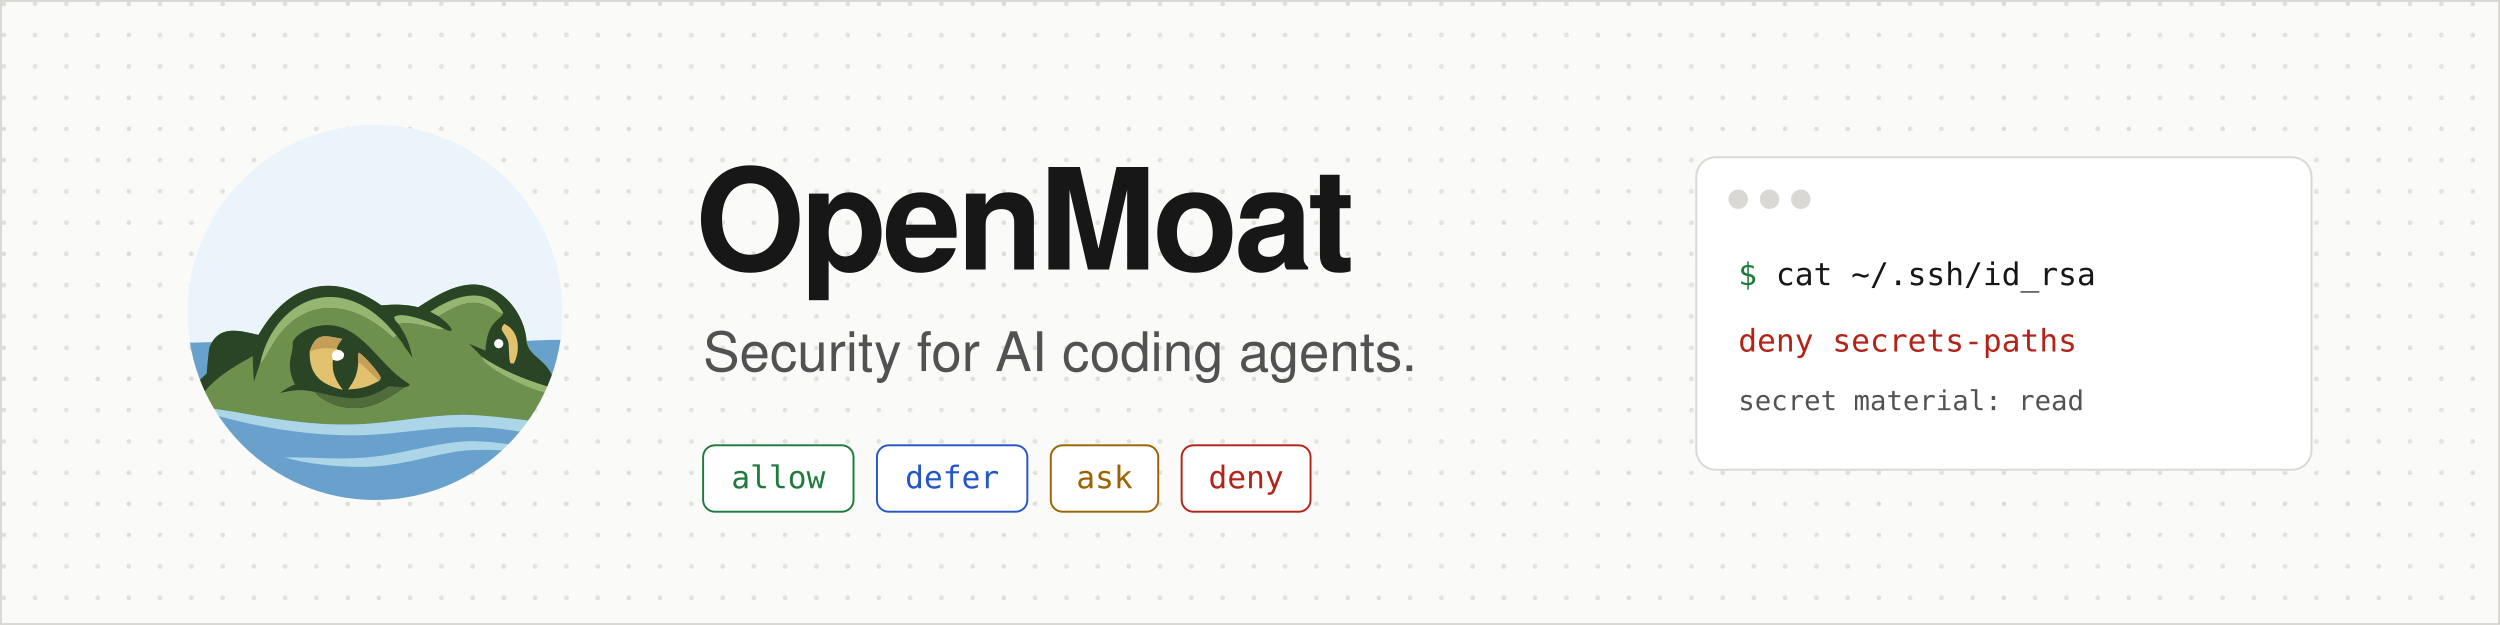
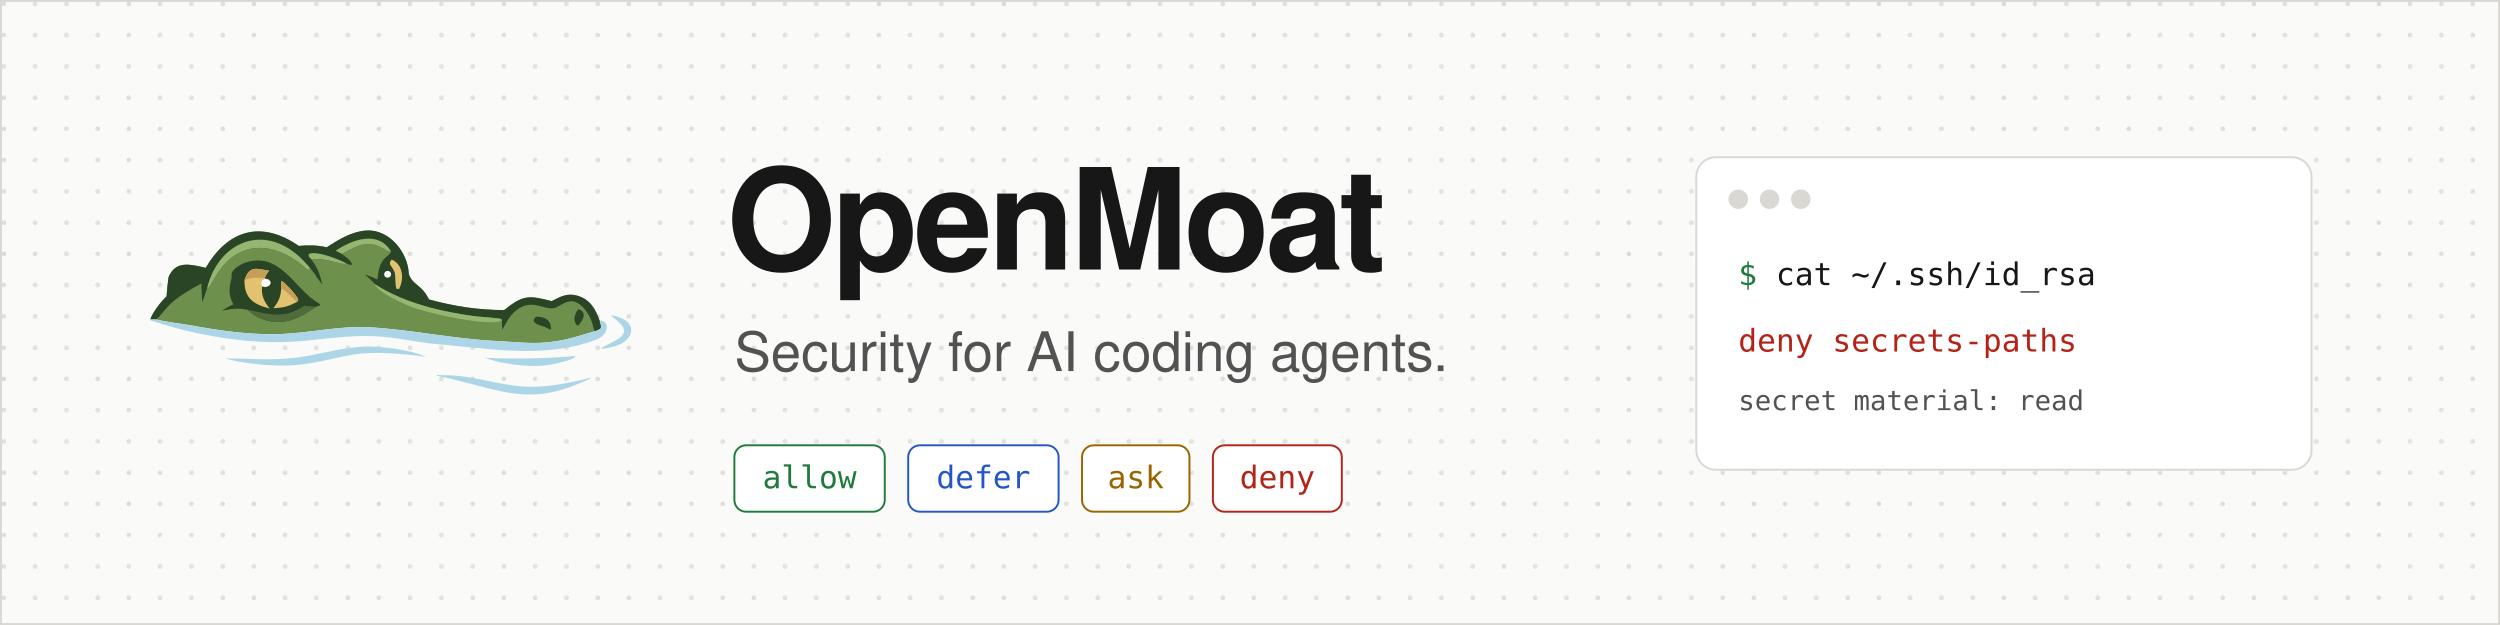
<svg xmlns="http://www.w3.org/2000/svg" width="1280" height="320" viewBox="0 0 1280 320" role="img" aria-label="OpenMoat: security for AI coding agents">
  <defs>
    <pattern id="dots" width="16" height="16" patternUnits="userSpaceOnUse">
      <circle cx="2" cy="2" r="1.2" fill="#dcdcd7" />
    </pattern>
  </defs>
  <rect width="1280" height="320" fill="#fafaf9" />
  <rect width="1280" height="320" fill="url(#dots)" />
  <rect x="0.5" y="0.5" width="1279" height="319" fill="none" stroke="#dad8d3" />
-   <svg x="96" y="64" width="192" height="192" viewBox="0 0 200 200">
-     <mask id="mask0_2101_2222" style="mask-type:luminance" maskUnits="userSpaceOnUse" x="0" y="0" width="200" height="200">
-       <path d="M100 200C155.228 200 200 155.228 200 100C200 44.772 155.228 0 100 0C44.772 0 0 44.772 0 100C0 155.228 44.772 200 100 200Z" fill="white" />
-     </mask>
-     <g mask="url(#mask0_2101_2222)">
-       <path d="M203.226 -3.227H-3.226V203.225H203.226V-3.227Z" fill="#EAF4FA" />
-       <path d="M-3.226 116.128C20.968 116.128 41.129 113.709 65.323 113.709C89.516 113.709 113.71 116.935 137.903 116.935C162.097 116.935 178.226 114.515 203.226 114.515V203.225H-3.226V116.128Z" fill="#68A1CB" />
-       <path d="M123.051 97.191C131.509 91.688 140.947 85.641 151.319 85.109C167.415 84.285 180.251 101.003 180.876 115.933C182.199 122.091 187.468 123.961 191.409 128.756C193.009 130.701 194.005 132.543 195.167 134.763C213.461 139.789 229.069 142.264 248.06 142.429C261.421 131.504 265.323 131.622 281.613 135.978C287.851 132.686 292.694 129.86 299.939 132.112C309.011 134.93 312.598 142.046 315.471 150.235C315.969 152.18 316.777 154.052 316.019 155.748C314.425 156.875 313.583 157.084 311.784 157.7C302.231 160.496 293.652 163.653 283.606 164.972C269.873 167.327 256.894 165.327 243.289 164.698C212.929 163.295 182.902 156.47 152.769 154.752C135.257 153.753 115.686 157.763 98.069 159.199C73.009 161.242 49.685 157.516 25.088 153.048C19.794 152.125 8.164 150.712 3.218 149.15L-1.346 149.02C-1.606 148.771 -1.918 148.299 -2.146 147.99C-0.814 142.884 6.423 136.096 10.225 132.544C10.584 127.762 10.975 123.585 11.605 118.834C16.508 106.307 27.404 109.565 37.843 111.98C53.63 84.456 77.107 77.605 103.378 96.2C110.371 95.572 116.236 95.599 123.051 97.191Z" fill="#6D904C" />
-       <path d="M123.051 97.191C131.509 91.688 140.947 85.641 151.319 85.109C167.415 84.285 180.251 101.003 180.876 115.933C182.199 122.091 187.468 123.961 191.409 128.756C193.009 130.701 194.005 132.543 195.167 134.763C213.461 139.789 229.069 142.264 248.06 142.429C261.421 131.504 265.323 131.622 281.613 135.978C287.851 132.686 292.694 129.86 299.939 132.112C309.011 134.93 312.598 142.046 315.471 150.235C315.969 152.18 316.777 154.052 316.019 155.748C314.425 156.875 313.583 157.084 311.784 157.7C311.369 156.582 310.904 153.956 310.412 152.437C308.53 146.674 305.004 140.155 299.53 137.142C292.617 133.338 287.082 140.655 282.62 141.096C276.266 141.723 270.117 136.613 262.274 139.407C254.198 142.285 250.396 149.576 246.748 156.69C246.754 154.367 246.637 152.396 246.477 150.076L246.311 149.022C244.839 148.056 231.715 147.396 228.87 147.033C204.643 143.939 177.466 137.381 157.042 123.758C156.052 122.396 151.662 118.388 150.118 116.62L158.919 120.344C159.843 103.579 167.199 104.421 168.433 100.218C166.563 100.442 166.136 100.034 164.171 98.797C152.315 91.322 145.114 95.619 133.829 102.002C136.181 103.767 140.138 106.621 140.969 109.396L140.172 109.928C138.705 109.615 138.384 109.466 137.033 108.807C135.329 109.809 131.1 108.34 129.019 107.827C123.13 106.379 118.681 105.153 112.498 106.106C117.05 112.946 118.089 115.893 119.977 124.102C119.126 122.941 117.01 119.875 116.173 118.934C114.776 116.337 113.287 114.532 111.497 112.223L109.822 113.698C89.165 93.843 62.503 89.893 45.907 116.26C44.814 117.999 40.257 126.445 39.212 126.971L38.809 126.731C37.648 130.099 36.521 133.478 35.425 136.867C35.097 132.154 34.842 127.944 34.787 123.222C26.762 127.733 18.455 132.447 11.843 139.07C10.546 140.369 3.738 148.953 3.218 149.15L-1.346 149.02C-1.606 148.771 -1.918 148.299 -2.146 147.99C-0.814 142.884 6.423 136.096 10.225 132.544C10.584 127.762 10.975 123.585 11.605 118.834C16.508 106.307 27.404 109.565 37.843 111.98C53.63 84.456 77.107 77.605 103.378 96.2C110.371 95.572 116.236 95.599 123.051 97.191Z" fill="#2A4525" />
-       <path d="M38.809 126.732C45.618 96.645 74.085 80.207 100.496 101.083C104.854 104.528 107.896 108.007 111.496 112.224L109.822 113.698C89.165 93.843 62.504 89.893 45.908 116.261C44.813 118 40.257 126.445 39.212 126.971L38.809 126.732Z" fill="#95B670" />
-       <path d="M129.417 99.626C141.14 91.606 159.356 84.679 168.433 100.219C166.562 100.443 166.136 100.034 164.171 98.798C152.315 91.322 145.114 95.621 133.828 102.002L129.417 99.626Z" fill="#95B670" />
-       <path d="M112.497 106.105C111.033 104.399 110.375 104.262 110.249 102.39C114.595 98.764 132.406 106.199 137.033 108.806C135.328 109.808 131.099 108.339 129.018 107.826C123.129 106.378 118.681 105.152 112.497 106.105Z" fill="#95B670" />
-       <path d="M168.875 106.025C177.017 109.607 177.709 120.012 174.073 127.186L172.384 127.191C171.039 125.585 171.82 117.382 170.84 114.891C170.275 113.456 168.499 110.813 167.63 109.443C167.53 107.43 167.58 107.999 168.875 106.025Z" fill="#E3C26F" />
-       <path d="M165.006 114.4C165.87 114.018 166.877 114.168 167.591 114.788C168.311 115.408 168.604 116.385 168.344 117.296C168.089 118.207 167.331 118.889 166.401 119.046C165.184 119.252 164.005 118.52 163.65 117.339C163.296 116.158 163.877 114.898 165.006 114.4Z" fill="#FEFEFE" />
-       <path d="M157.042 123.758C177.466 137.382 204.643 143.938 228.87 147.032C231.715 147.396 244.838 148.055 246.31 149.023L246.476 150.077C237.394 154.615 194.149 144.563 183.151 140.313C177.826 138.255 158.343 129.284 157.042 123.758Z" fill="#95B670" />
-       <path d="M55.998 116.712C56.341 112.727 62.905 109.123 66.293 108.064C91.066 100.32 100.363 127.85 118.186 137.999L118.451 138.902C117.186 139.614 116.975 139.693 115.552 139.99C105.308 147.072 96.556 152.665 83.304 150.471C78.079 149.606 71.066 146.302 67.647 142.256C59.618 140.79 57.105 141.381 49.279 142.89C52.355 140.818 53.786 139.793 57.3 138.37C51.48 127.013 56.983 121.259 55.998 116.712Z" fill="#2A4525" />
-       <path d="M67.645 142.257C82.462 145.342 92.799 149.251 107.174 139.379C109.971 139.525 112.764 139.729 115.552 139.99C105.308 147.073 96.556 152.665 83.304 150.472C78.078 149.606 71.065 146.303 67.645 142.257Z" fill="#506C3B" />
-       <path d="M65.153 120.893C68.54 110.392 73.181 112.352 82.489 114.087C81.35 115.687 79.816 117.497 79.485 119.379L79.788 119.801C82.205 120.456 81.609 119.96 83.24 121.639C83.589 123.469 83.676 122.705 82.74 124.535C80.596 125.852 80.144 125.919 77.549 125.258C76.835 131.821 79.012 136.282 82.868 141.279C71.319 138.399 64.84 133.483 65.153 120.893Z" fill="#E3C26F" />
-       <path d="M65.153 120.893C68.54 110.392 73.181 112.352 82.489 114.087C81.35 115.687 79.816 117.497 79.485 119.379C74.597 118.88 69.742 118.786 65.153 120.893Z" fill="#C59F57" />
-       <path d="M79.788 119.799C82.204 120.454 81.609 119.957 83.239 121.636C83.589 123.467 83.675 122.704 82.74 124.533C80.596 125.851 80.144 125.917 77.548 125.255C77.047 123.894 77.068 123.699 76.974 122.229C78.093 120.318 77.501 120.983 79.788 119.799Z" fill="#FEFEFE" />
-       <path d="M91.147 126.394C91.022 124.627 90.679 122.93 91.418 121.408C94.287 123.193 101.701 131.48 103.007 134.625C102.806 135.708 102.87 135.721 102.104 136.581C95.523 139.96 92.712 140.632 85.589 141.06C89.583 135.458 90.444 133.199 91.147 126.394Z" fill="#E3C26F" />
-       <path d="M91.147 126.394C91.022 124.627 90.679 122.93 91.418 121.408C94.287 123.193 101.701 131.48 103.008 134.625C102.806 135.708 102.87 135.721 102.104 136.581C98.629 133.125 95.017 129.358 91.147 126.394Z" fill="#C59F57" />
-       <path d="M-1.346 149.02L3.218 149.15C8.164 150.712 19.795 152.125 25.089 153.048C49.686 157.516 73.009 161.242 98.069 159.198C115.686 157.763 135.256 153.753 152.769 154.752C182.902 156.47 212.929 163.294 243.289 164.698C256.894 165.327 269.873 167.327 283.606 164.971C293.652 163.653 302.231 160.496 311.784 157.7C313.583 157.084 314.424 156.875 316.018 155.748C316.777 154.052 315.969 152.18 315.47 150.235L315.791 149.98C322.721 150.249 322.107 160.025 313.035 163.637C277.694 177.707 237.394 170.113 200.542 166.888C186.167 165.63 171.461 161.754 156.915 161.25C138.572 160.321 120.479 163.501 102.237 164.949C69.077 167.583 30.059 160.574 -1.433 149.67L-1.346 149.02Z" fill="#ACD6E7" />
-       <path d="M151.097 168.588C163.048 168.714 182.248 170.888 193.003 176.11C178.844 173.958 155.913 171.877 141.893 174.415C124.058 177.645 112.861 181.915 93.876 182.346C82.228 182.527 63.03 180.878 51.918 177.266C69.897 177.084 83.907 179.123 102.917 176.45C120.136 174.03 133.845 169.157 151.097 168.588Z" fill="#ACD6E7" />
-     </g>
+   <svg x="60" y="101" width="280" height="118" viewBox="0 0 200 84">
+     <path d="M76.609 18.151C80.999 15.356 85.898 12.285 91.281 12.015C99.635 11.596 106.297 20.087 106.622 27.67C107.308 30.797 110.043 31.747 112.088 34.183C112.919 35.17 113.436 36.106 114.039 37.233C123.534 39.786 131.635 41.043 141.491 41.127C148.426 35.578 150.451 35.638 158.906 37.851C162.143 36.179 164.657 34.743 168.417 35.887C173.126 37.318 174.988 40.932 176.478 45.092C176.737 46.08 177.156 47.03 176.763 47.892C175.936 48.464 175.499 48.57 174.565 48.883C169.607 50.303 165.154 51.907 159.94 52.576C152.813 53.773 146.076 52.757 139.015 52.437C123.258 51.724 107.673 48.258 92.034 47.386C82.944 46.879 72.787 48.915 63.644 49.644C50.637 50.682 38.532 48.79 25.765 46.52C23.017 46.051 16.981 45.334 14.414 44.541L12.325 44.562C12.191 44.436 12.235 44.719 12.116 44.562C12.849 42.105 16.078 37.91 18.051 36.107C18.237 33.678 18.44 31.556 18.767 29.143C21.312 22.781 26.967 24.436 32.385 25.662C40.579 11.683 52.764 8.204 66.399 17.648C70.028 17.329 73.072 17.343 76.609 18.151Z" fill="#6D904C" />
+     <path d="M76.606 18.151C80.996 15.356 85.894 12.285 91.278 12.015C99.632 11.596 106.294 20.087 106.618 27.67C107.305 30.797 110.04 31.747 112.085 34.183C112.915 35.17 113.433 36.106 114.036 37.233C123.53 39.786 131.631 41.043 141.488 41.127C148.423 35.578 150.448 35.638 158.902 37.851C162.14 36.179 164.654 34.743 168.414 35.887C173.123 37.318 174.984 40.932 176.475 45.092C176.734 46.08 177.153 47.03 176.76 47.892C175.932 48.464 175.496 48.57 174.562 48.883C174.346 48.315 174.105 46.981 173.849 46.21C172.873 43.283 171.043 39.972 168.202 38.442C164.614 36.51 161.741 40.226 159.425 40.45C156.127 40.768 152.936 38.173 148.865 39.592C144.674 41.054 142.7 44.757 140.807 48.37C140.81 47.19 140.75 46.189 140.666 45.011L140.58 44.475C139.816 43.985 133.005 43.65 131.528 43.465C118.954 41.894 104.849 38.563 94.248 31.644C93.734 30.953 91.456 28.917 90.654 28.019L95.222 29.91C95.702 21.395 99.52 21.823 100.16 19.688C99.189 19.802 98.968 19.595 97.948 18.967C91.795 15.17 88.058 17.353 82.2 20.595C83.421 21.491 85.475 22.94 85.906 24.35L85.492 24.62C84.731 24.461 84.564 24.385 83.863 24.051C82.978 24.559 80.784 23.813 79.704 23.553C76.647 22.818 74.338 22.195 71.129 22.679C73.491 26.153 74.031 27.649 75.011 31.819C74.569 31.229 73.471 29.672 73.036 29.194C72.311 27.875 71.538 26.959 70.609 25.786L69.74 26.535C59.019 16.45 45.181 14.444 36.567 27.836C36 28.72 33.635 33.009 33.093 33.276L32.883 33.154C32.281 34.865 31.696 36.581 31.127 38.302C30.957 35.908 30.824 33.77 30.796 31.372C26.631 33.663 22.319 36.057 18.887 39.421C18.214 40.081 14.681 44.441 14.411 44.541L12.218 44.562C12.083 44.436 12.16 44.924 12.042 44.767C12.734 42.173 16.074 37.91 18.048 36.107C18.234 33.678 18.437 31.556 18.764 29.143C21.308 22.781 26.964 24.436 32.382 25.662C40.575 11.683 52.761 8.204 66.396 17.648C70.025 17.329 73.069 17.343 76.606 18.151Z" fill="#2A4525" />
+     <path d="M32.884 33.151C36.418 17.87 51.193 9.521 64.901 20.124C67.163 21.874 68.742 23.641 70.61 25.782L69.741 26.531C59.02 16.447 45.182 14.441 36.568 27.833C36 28.716 33.635 33.005 33.093 33.272L32.884 33.151Z" fill="#95B670" />
+     <path d="M79.913 19.391C85.998 15.318 95.452 11.8 100.163 19.692C99.192 19.806 98.971 19.599 97.951 18.971C91.798 15.174 88.06 17.357 82.203 20.598L79.913 19.391Z" fill="#95B670" />
+     <path d="M71.13 22.672C70.37 21.806 70.028 21.736 69.963 20.786C72.219 18.944 81.463 22.72 83.864 24.044C82.979 24.553 80.785 23.807 79.704 23.547C76.648 22.811 74.339 22.188 71.13 22.672Z" fill="#95B670" />
+     <path d="M100.395 22.635C104.621 24.454 104.98 29.739 103.093 33.382L102.216 33.385C101.518 32.569 101.923 28.403 101.415 27.138C101.122 26.409 100.2 25.066 99.749 24.37C99.697 23.348 99.723 23.637 100.395 22.635Z" fill="#E3C26F" />
+     <path d="M98.386 26.893C98.834 26.699 99.357 26.776 99.728 27.09C100.101 27.405 100.253 27.901 100.118 28.364C99.986 28.826 99.593 29.173 99.11 29.252C98.478 29.357 97.866 28.985 97.683 28.386C97.499 27.786 97.8 27.146 98.386 26.893Z" fill="#FEFEFE" />
+     <path d="M94.25 31.637C104.85 38.556 118.956 41.886 131.53 43.458C133.006 43.642 139.818 43.977 140.582 44.469L140.668 45.004C135.954 47.309 113.509 42.203 107.801 40.045C105.037 39 94.925 34.443 94.25 31.637Z" fill="#95B670" />
+     <path d="M41.805 28.061C41.983 26.037 45.391 24.207 47.149 23.669C60.007 19.736 64.832 33.718 74.082 38.873L74.22 39.331C73.563 39.693 73.453 39.733 72.715 39.883C67.398 43.481 62.856 46.321 55.978 45.207C53.266 44.768 49.626 43.089 47.851 41.034C43.684 40.29 42.38 40.59 38.318 41.356C39.914 40.304 40.657 39.783 42.481 39.061C39.461 33.293 42.317 30.37 41.805 28.061Z" fill="#2A4525" />
+     <path d="M47.852 41.042C55.542 42.609 60.907 44.594 68.369 39.58C69.82 39.654 71.269 39.758 72.717 39.89C67.4 43.488 62.858 46.328 55.98 45.214C53.267 44.775 49.627 43.097 47.852 41.042Z" fill="#506C3B" />
+     <path d="M46.557 30.185C48.315 24.852 50.724 25.847 55.555 26.728C54.964 27.541 54.167 28.46 53.995 29.416L54.153 29.631C55.407 29.963 55.098 29.711 55.944 30.564C56.126 31.493 56.171 31.105 55.685 32.035C54.572 32.704 54.338 32.737 52.991 32.402C52.62 35.735 53.75 38.001 55.751 40.539C49.758 39.076 46.395 36.579 46.557 30.185Z" fill="#E3C26F" />
+     <path d="M46.558 30.184C48.315 24.852 50.724 25.847 55.554 26.728C54.963 27.541 54.167 28.46 53.995 29.415C51.459 29.163 48.939 29.115 46.558 30.184Z" fill="#C59F57" />
+     <path d="M54.154 29.643C55.408 29.975 55.099 29.723 55.945 30.576C56.127 31.506 56.171 31.118 55.686 32.047C54.573 32.716 54.339 32.75 52.992 32.414C52.731 31.722 52.742 31.623 52.693 30.877C53.274 29.906 52.967 30.244 54.154 29.643Z" fill="#FEFEFE" />
+     <path d="M60.05 32.995C59.985 32.098 59.806 31.236 60.19 30.463C61.679 31.369 65.527 35.578 66.205 37.175C66.1 37.725 66.133 37.731 65.736 38.168C62.321 39.885 60.862 40.226 57.165 40.443C59.238 37.598 59.685 36.451 60.05 32.995Z" fill="#E3C26F" />
+     <path d="M60.05 32.995C59.985 32.098 59.807 31.236 60.191 30.463C61.68 31.369 65.528 35.578 66.205 37.175C66.101 37.725 66.134 37.731 65.737 38.168C63.933 36.413 62.059 34.5 60.05 32.995Z" fill="#C59F57" />
+     <path d="M168.656 40.773C172.141 41.891 170.216 44.937 168.679 46.754L168.214 46.712C166.496 45.171 167.272 42.349 168.656 40.773Z" fill="#2A4525" />
+     <path d="M153.192 43.547C153.561 43.535 153.927 43.541 154.294 43.568C156.967 43.748 158.951 45.483 158.563 48.185L158.205 48.251C156.347 46.751 153.048 46.872 152.334 45.097C152.454 44.118 152.425 44.399 153.192 43.547Z" fill="#2A4525" />
+     <path d="M12.045 44.477L14.414 44.543C16.981 45.336 23.018 46.054 25.765 46.523C38.532 48.792 50.636 50.684 63.643 49.646C72.786 48.917 82.944 46.881 92.033 47.388C107.673 48.26 123.257 51.727 139.014 52.44C146.075 52.759 152.812 53.775 159.939 52.578C165.153 51.909 169.606 50.305 174.565 48.885C175.498 48.572 175.935 48.466 176.762 47.894C177.156 47.032 176.736 46.082 176.478 45.094L176.644 44.965C180.241 45.101 179.922 50.066 175.214 51.901C156.871 59.047 135.955 55.19 116.828 53.552C109.367 52.913 101.735 50.944 94.185 50.688C84.665 50.216 75.274 51.832 65.806 52.567C48.596 53.905 28.345 50.345 12 44.807L12.045 44.477Z" fill="#ACD6E7" />
+     <path d="M91.168 54.41C97.37 54.474 107.336 55.578 112.918 58.231C105.569 57.138 93.668 56.081 86.391 57.37C77.134 59.01 71.323 61.179 61.469 61.398C55.424 61.49 45.46 60.652 39.692 58.818C49.024 58.725 56.295 59.761 66.162 58.403C75.099 57.174 82.214 54.699 91.168 54.41Z" fill="#ACD6E7" />
+     <path d="M116.76 64.809C117.897 64.896 119.026 64.933 120.167 64.94C131.109 65.004 141.328 69.37 152.301 69.156C159.61 69.015 166.435 67.474 173.479 65.812C172.595 66.473 172.244 66.588 171.227 67.007C160.595 71.641 152.661 73.351 140.561 70.852C134.246 69.549 123.712 66.422 116.998 65.161C116.918 65.044 116.837 64.926 116.76 64.809Z" fill="#ACD6E7" />
+     <path d="M165.859 58.053C166.707 57.924 166.87 57.852 167.686 58.031C166.666 59.226 164.118 59.71 162.624 60.138C154.612 62.435 147.433 61.62 139.415 60.072C137.798 59.658 135.891 59.04 134.265 58.558C144.796 59.031 155.348 58.862 165.859 58.053Z" fill="#ACD6E7" />
+     <path d="M180.37 42.988C182.022 43.064 183.794 43.811 185.262 44.515C187.822 45.745 188.847 48.506 187.204 50.917C185.389 53.583 182.427 54.295 179.422 54.975C178.488 55.131 178.037 55.183 177.092 55.238L177.012 54.995C178.666 54.049 180.442 53.232 182.119 52.323C188.635 48.798 183.918 45.88 180.37 42.988Z" fill="#ACD6E7" />
  </svg>
-   <text x="356" y="138" font-family="-apple-system, BlinkMacSystemFont, 'Segoe UI', Helvetica, Arial, sans-serif" font-size="72" font-weight="700" letter-spacing="-2" fill="#171717">OpenMoat</text>
-   <text x="360" y="190" font-family="-apple-system, BlinkMacSystemFont, 'Segoe UI', Helvetica, Arial, sans-serif" font-size="28" fill="#525252">Security for AI coding agents.</text>
-   <rect x="360" y="228" width="77" height="34" rx="6" fill="#ffffff" stroke="#1f7a3c" />
-   <text x="398.5" y="250" text-anchor="middle" font-family="ui-monospace, SFMono-Regular, Menlo, Consolas, monospace" font-size="16" fill="#1f7a3c">allow</text>
-   <rect x="449" y="228" width="77" height="34" rx="6" fill="#ffffff" stroke="#2457c5" />
-   <text x="487.5" y="250" text-anchor="middle" font-family="ui-monospace, SFMono-Regular, Menlo, Consolas, monospace" font-size="16" fill="#2457c5">defer</text>
-   <rect x="538" y="228" width="55" height="34" rx="6" fill="#ffffff" stroke="#9a6400" />
-   <text x="565.5" y="250" text-anchor="middle" font-family="ui-monospace, SFMono-Regular, Menlo, Consolas, monospace" font-size="16" fill="#9a6400">ask</text>
-   <rect x="605" y="228" width="66" height="34" rx="6" fill="#ffffff" stroke="#b42318" />
-   <text x="638.0" y="250" text-anchor="middle" font-family="ui-monospace, SFMono-Regular, Menlo, Consolas, monospace" font-size="16" fill="#b42318">deny</text>
+   <text x="372" y="138" font-family="-apple-system, BlinkMacSystemFont, 'Segoe UI', Helvetica, Arial, sans-serif" font-size="72" font-weight="700" letter-spacing="-2" fill="#171717">OpenMoat</text>
+   <text x="376" y="190" font-family="-apple-system, BlinkMacSystemFont, 'Segoe UI', Helvetica, Arial, sans-serif" font-size="28" fill="#525252">Security for AI coding agents.</text>
+   <rect x="376" y="228" width="77" height="34" rx="6" fill="#ffffff" stroke="#1f7a3c" />
+   <text x="414.5" y="250" text-anchor="middle" font-family="ui-monospace, SFMono-Regular, Menlo, Consolas, monospace" font-size="16" fill="#1f7a3c">allow</text>
+   <rect x="465" y="228" width="77" height="34" rx="6" fill="#ffffff" stroke="#2457c5" />
+   <text x="503.5" y="250" text-anchor="middle" font-family="ui-monospace, SFMono-Regular, Menlo, Consolas, monospace" font-size="16" fill="#2457c5">defer</text>
+   <rect x="554" y="228" width="55" height="34" rx="6" fill="#ffffff" stroke="#9a6400" />
+   <text x="581.5" y="250" text-anchor="middle" font-family="ui-monospace, SFMono-Regular, Menlo, Consolas, monospace" font-size="16" fill="#9a6400">ask</text>
+   <rect x="621" y="228" width="66" height="34" rx="6" fill="#ffffff" stroke="#b42318" />
+   <text x="654.0" y="250" text-anchor="middle" font-family="ui-monospace, SFMono-Regular, Menlo, Consolas, monospace" font-size="16" fill="#b42318">deny</text>
  <rect x="868.5" y="80.5" width="315" height="160" rx="10" fill="#ffffff" stroke="#dad8d3" />
  <circle cx="890" cy="102" r="5" fill="#dad8d3" />
  <circle cx="906" cy="102" r="5" fill="#dad8d3" />
  <circle cx="922" cy="102" r="5" fill="#dad8d3" />
  <text x="890" y="146" font-family="ui-monospace, SFMono-Regular, Menlo, Consolas, monospace" font-size="16" fill="#171717">
    <tspan fill="#1f7a3c">$</tspan> cat ~/.ssh/id_rsa</text>
  <text x="890" y="180" font-family="ui-monospace, SFMono-Regular, Menlo, Consolas, monospace" font-size="16" fill="#b42318">deny  secrets-paths</text>
  <text x="890" y="210" font-family="ui-monospace, SFMono-Regular, Menlo, Consolas, monospace" font-size="14" fill="#525252">secret material: read</text>
</svg>
